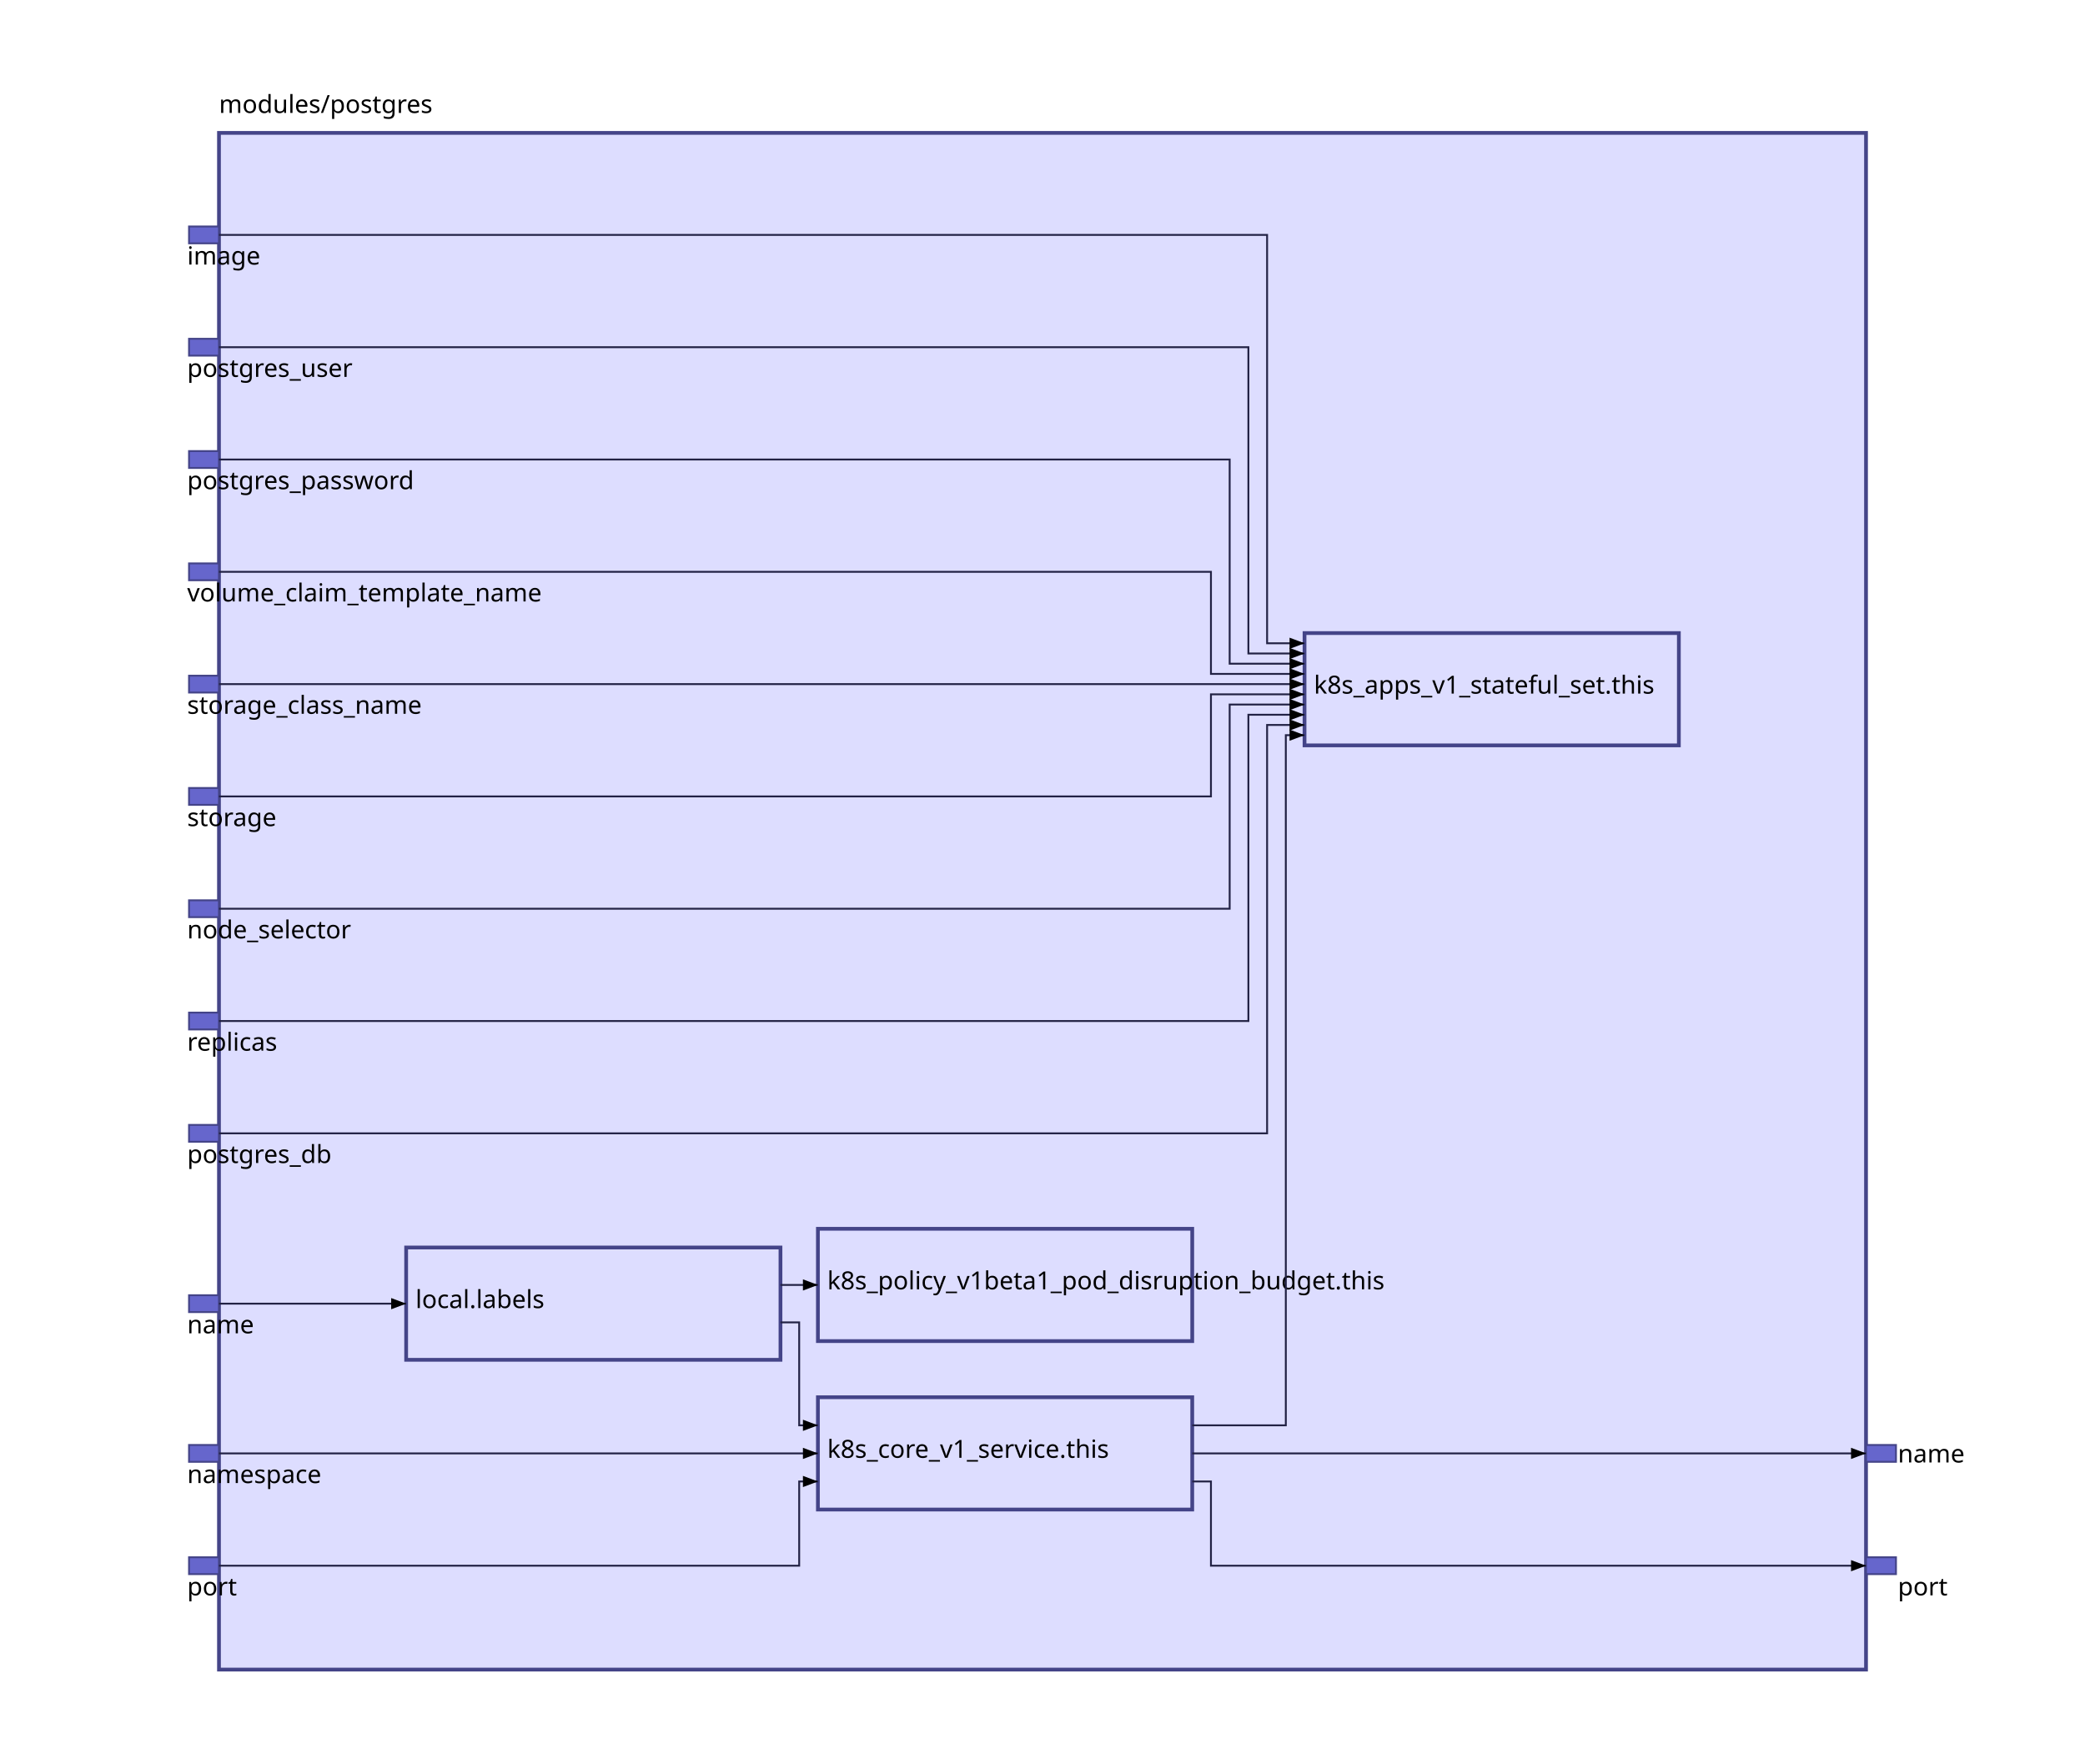
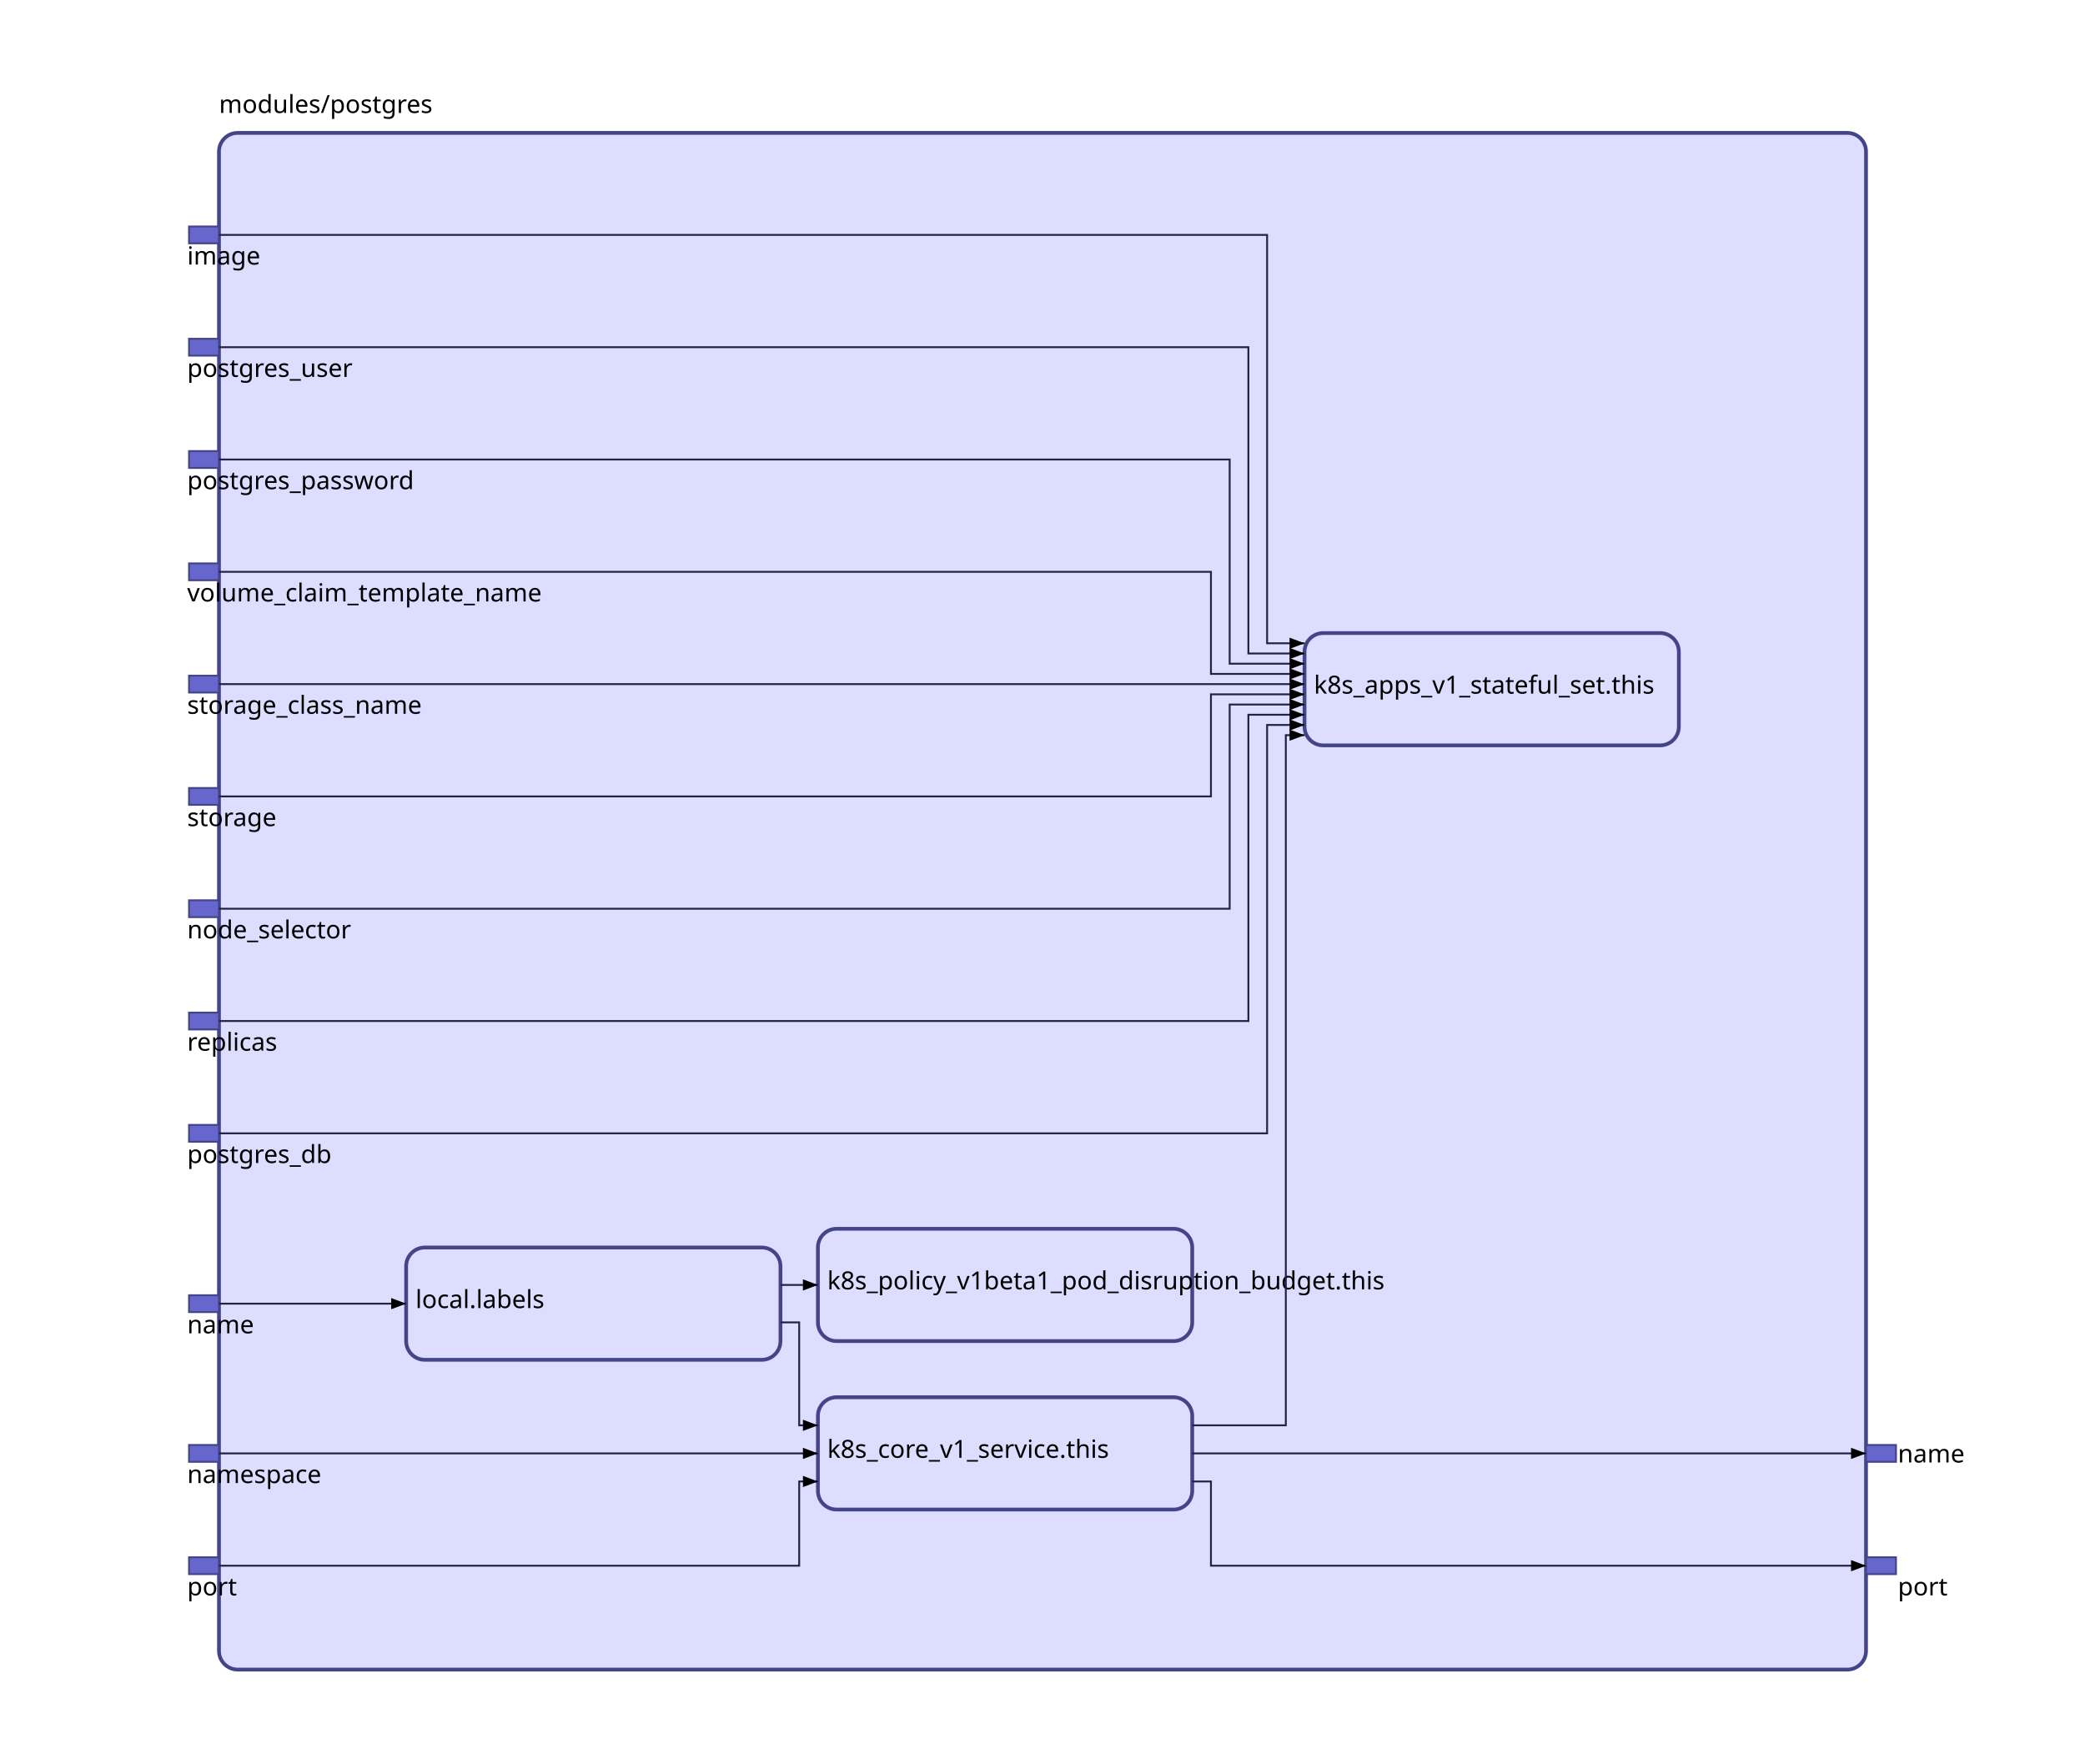
<svg xmlns="http://www.w3.org/2000/svg" id="sprotty_1" class="sprotty-graph sprotty" tabindex="1002" viewBox="0 0 1114 942">
  <style>.elknode {
    stroke: #448;
    stroke-width: 2;
    fill: #ddf;
}

.elkport {
    stroke: #448;
    stroke-width: 1;
    fill: #66c;
}

.elkedge {
    fill: none;
    stroke: #224;
    stroke-width: 1;
}

.elkedge.arrow {
    fill: #336;
}

.elklabel {
    stroke-width: 0;
    stroke: #000;
    fill: #000;
    font-family: sans-serif;
    font-size: 10pt;
    dominant-baseline: hanging;
}

.elkjunction {
    stroke: none;
    fill: #224;
}

.selected &gt; rect {
    stroke-width: 3;
}

.mouseover {
    stroke: #88f;
}
/*
 * Copyright (C) 2017 TypeFox and others.
 *
 * Licensed under the Apache License, Version 2.0 (the "License"); you may not use this file except in compliance with the License.
 * You may obtain a copy of the License at http://www.apache.org/licenses/LICENSE-2.0
 */

.sprotty {
    padding: 0px;
    font-family: "Helvetica Neue", Helvetica, Arial, sans-serif;
}

.sprotty-hidden {
    display: block;
    position: absolute;
    width: 0px;
    height: 0px;
}

.sprotty-popup {
    font-family: "Helvetica Neue", Helvetica, Arial, sans-serif;
    position: absolute;
    background: white;
    border-radius: 5px;
    border: 1px solid;
    max-width: 400px;
    min-width: 100px;
}

.sprotty-popup &gt; div {
    margin: 10px;
}

.sprotty-popup-closed {
    display: none;
}
</style>
  <g transform="scale(1) translate(0,0)">
    <g id="sprotty_3" transform="translate(117, 71)" opacity="1">
-       <rect class="elknode" x="0" y="0" width="880" height="821" />
+       <rect class="elknode" x="0" y="0" rx="10" width="880" height="821" />
      <g id="sprotty_5" transform="translate(580, 267.2273)" opacity="1">
-         <rect class="elknode" x="0" y="0" width="200" height="60" />
+         <rect class="elknode" x="0" y="0" rx="10" width="200" height="60" />
        <text id="sprotty_6" class="elklabel" transform="translate(5, 22) translate(0, 0)" opacity="1">k8s_apps_v1_stateful_set.this</text>
      </g>
      <g id="sprotty_7" transform="translate(320, 675.5)" opacity="1">
-         <rect class="elknode" x="0" y="0" width="200" height="60" />
+         <rect class="elknode" x="0" y="0" rx="10" width="200" height="60" />
        <text id="sprotty_8" class="elklabel" transform="translate(5, 22) translate(0, 0)" opacity="1">k8s_core_v1_service.this</text>
      </g>
      <g id="sprotty_9" transform="translate(320, 585.5)" opacity="1">
-         <rect class="elknode" x="0" y="0" width="200" height="60" />
+         <rect class="elknode" x="0" y="0" rx="10" width="200" height="60" />
        <text id="sprotty_10" class="elklabel" transform="translate(5, 22) translate(0, 0)" opacity="1">k8s_policy_v1beta1_pod_disruption_budget.this</text>
      </g>
      <g id="sprotty_39" transform="translate(100, 595.5)" opacity="1">
-         <rect class="elknode" x="0" y="0" width="200" height="60" />
+         <rect class="elknode" x="0" y="0" rx="10" width="200" height="60" />
        <text id="sprotty_40" class="elklabel" transform="translate(5, 22) translate(0, 0)" opacity="1">local.labels</text>
      </g>
      <g id="sprotty_12" transform="translate(-16, 50)" opacity="1">
        <rect class="elkport" x="0" y="0" width="16" height="9" />
        <text id="sprotty_13" class="elklabel" transform="translate(-1, 10) translate(0, 0)" opacity="1">image</text>
      </g>
      <g id="sprotty_15" transform="translate(-16, 410)" opacity="1">
        <rect class="elkport" x="0" y="0" width="16" height="9" />
        <text id="sprotty_16" class="elklabel" transform="translate(-1, 10) translate(0, 0)" opacity="1">node_selector</text>
      </g>
      <g id="sprotty_18" transform="translate(-16, 530)" opacity="1">
        <rect class="elkport" x="0" y="0" width="16" height="9" />
        <text id="sprotty_19" class="elklabel" transform="translate(-1, 10) translate(0, 0)" opacity="1">postgres_db</text>
      </g>
      <g id="sprotty_21" transform="translate(-16, 170)" opacity="1">
        <rect class="elkport" x="0" y="0" width="16" height="9" />
        <text id="sprotty_22" class="elklabel" transform="translate(-1, 10) translate(0, 0)" opacity="1">postgres_password</text>
      </g>
      <g id="sprotty_24" transform="translate(-16, 110)" opacity="1">
        <rect class="elkport" x="0" y="0" width="16" height="9" />
        <text id="sprotty_25" class="elklabel" transform="translate(-1, 10) translate(0, 0)" opacity="1">postgres_user</text>
      </g>
      <g id="sprotty_27" transform="translate(-16, 470)" opacity="1">
        <rect class="elkport" x="0" y="0" width="16" height="9" />
        <text id="sprotty_28" class="elklabel" transform="translate(-1, 10) translate(0, 0)" opacity="1">replicas</text>
      </g>
      <g id="sprotty_30" transform="translate(-16, 350)" opacity="1">
        <rect class="elkport" x="0" y="0" width="16" height="9" />
        <text id="sprotty_31" class="elklabel" transform="translate(-1, 10) translate(0, 0)" opacity="1">storage</text>
      </g>
      <g id="sprotty_33" transform="translate(-16, 290)" opacity="1">
        <rect class="elkport" x="0" y="0" width="16" height="9" />
        <text id="sprotty_34" class="elklabel" transform="translate(-1, 10) translate(0, 0)" opacity="1">storage_class_name</text>
      </g>
      <g id="sprotty_36" transform="translate(-16, 230)" opacity="1">
        <rect class="elkport" x="0" y="0" width="16" height="9" />
        <text id="sprotty_37" class="elklabel" transform="translate(-1, 10) translate(0, 0)" opacity="1">volume_claim_template_name</text>
      </g>
      <g id="sprotty_42" transform="translate(-16, 701)" opacity="1">
        <rect class="elkport" x="0" y="0" width="16" height="9" />
        <text id="sprotty_43" class="elklabel" transform="translate(-1, 10) translate(0, 0)" opacity="1">namespace</text>
      </g>
      <g id="sprotty_45" transform="translate(-16, 761)" opacity="1">
        <rect class="elkport" x="0" y="0" width="16" height="9" />
        <text id="sprotty_46" class="elklabel" transform="translate(-1, 10) translate(0, 0)" opacity="1">port</text>
      </g>
      <g id="sprotty_49" transform="translate(-16, 621)" opacity="1">
        <rect class="elkport" x="0" y="0" width="16" height="9" />
        <text id="sprotty_50" class="elklabel" transform="translate(-1, 10) translate(0, 0)" opacity="1">name</text>
      </g>
      <g id="sprotty_52" transform="translate(880, 701)" opacity="1">
        <rect class="elkport" x="0" y="0" width="16" height="9" />
        <text id="sprotty_53" class="elklabel" transform="translate(17, -1) translate(0, 0)" opacity="1">name</text>
      </g>
      <g id="sprotty_55" transform="translate(880, 761)" opacity="1">
        <rect class="elkport" x="0" y="0" width="16" height="9" />
        <text id="sprotty_56" class="elklabel" transform="translate(17, 10) translate(0, 0)" opacity="1">port</text>
      </g>
      <text id="sprotty_4" class="elklabel" transform="translate(0, -21) translate(0, 0)" opacity="1">modules/postgres</text>
      <g id="sprotty_11" class="sprotty-edge" opacity="1">
        <path class="elkedge" d="M 520,690.5 L 570,690.5 L 570,321.773 L 580,321.773" />
        <path class="edge arrow" d="M 0,0 L 8,-3 L 8,3 Z" transform="rotate(180 580 321.7727) translate(580 321.7727)" />
      </g>
      <g id="sprotty_14" class="sprotty-edge" opacity="1">
        <path class="elkedge" d="M 0,54.5 L 560,54.5 L 560,272.682 L 580,272.682" />
        <path class="edge arrow" d="M 0,0 L 8,-3 L 8,3 Z" transform="rotate(180 580 272.6818) translate(580 272.6818)" />
      </g>
      <g id="sprotty_17" class="sprotty-edge" opacity="1">
        <path class="elkedge" d="M 0,414.5 L 540,414.5 L 540,305.409 L 580,305.409" />
        <path class="edge arrow" d="M 0,0 L 8,-3 L 8,3 Z" transform="rotate(180 580 305.4091) translate(580 305.4091)" />
      </g>
      <g id="sprotty_20" class="sprotty-edge" opacity="1">
        <path class="elkedge" d="M 0,534.5 L 560,534.5 L 560,316.318 L 580,316.318" />
        <path class="edge arrow" d="M 0,0 L 8,-3 L 8,3 Z" transform="rotate(180 580 316.3182) translate(580 316.3182)" />
      </g>
      <g id="sprotty_23" class="sprotty-edge" opacity="1">
        <path class="elkedge" d="M 0,174.5 L 540,174.5 L 540,283.591 L 580,283.591" />
        <path class="edge arrow" d="M 0,0 L 8,-3 L 8,3 Z" transform="rotate(180 580 283.5909) translate(580 283.5909)" />
      </g>
      <g id="sprotty_26" class="sprotty-edge" opacity="1">
        <path class="elkedge" d="M 0,114.5 L 550,114.5 L 550,278.136 L 580,278.136" />
        <path class="edge arrow" d="M 0,0 L 8,-3 L 8,3 Z" transform="rotate(180 580 278.1364) translate(580 278.1364)" />
      </g>
      <g id="sprotty_29" class="sprotty-edge" opacity="1">
        <path class="elkedge" d="M 0,474.5 L 550,474.5 L 550,310.864 L 580,310.864" />
        <path class="edge arrow" d="M 0,0 L 8,-3 L 8,3 Z" transform="rotate(180 580 310.8636) translate(580 310.8636)" />
      </g>
      <g id="sprotty_32" class="sprotty-edge" opacity="1">
        <path class="elkedge" d="M 0,354.5 L 530,354.5 L 530,299.955 L 580,299.955" />
        <path class="edge arrow" d="M 0,0 L 8,-3 L 8,3 Z" transform="rotate(180 580 299.9545) translate(580 299.9545)" />
      </g>
      <g id="sprotty_35" class="sprotty-edge" opacity="1">
        <path class="elkedge" d="M 0,294.5 L 580,294.5" />
        <path class="edge arrow" d="M 0,0 L 8,-3 L 8,3 Z" transform="rotate(180 580 294.5) translate(580 294.5)" />
      </g>
      <g id="sprotty_38" class="sprotty-edge" opacity="1">
        <path class="elkedge" d="M 0,234.5 L 530,234.5 L 530,289.045 L 580,289.045" />
        <path class="edge arrow" d="M 0,0 L 8,-3 L 8,3 Z" transform="rotate(180 580 289.0455) translate(580 289.0455)" />
      </g>
      <g id="sprotty_41" class="sprotty-edge" opacity="1">
        <path class="elkedge" d="M 300,635.5 L 310,635.5 L 310,690.5 L 320,690.5" />
        <path class="edge arrow" d="M 0,0 L 8,-3 L 8,3 Z" transform="rotate(180 320 690.5) translate(320 690.5)" />
      </g>
      <g id="sprotty_44" class="sprotty-edge" opacity="1">
        <path class="elkedge" d="M 0,705.5 L 320,705.5" />
        <path class="edge arrow" d="M 0,0 L 8,-3 L 8,3 Z" transform="rotate(180 320 705.5) translate(320 705.5)" />
      </g>
      <g id="sprotty_47" class="sprotty-edge" opacity="1">
        <path class="elkedge" d="M 0,765.5 L 310,765.5 L 310,720.5 L 320,720.5" />
        <path class="edge arrow" d="M 0,0 L 8,-3 L 8,3 Z" transform="rotate(180 320 720.5) translate(320 720.5)" />
      </g>
      <g id="sprotty_48" class="sprotty-edge" opacity="1">
        <path class="elkedge" d="M 300,615.5 L 320,615.5" />
        <path class="edge arrow" d="M 0,0 L 8,-3 L 8,3 Z" transform="rotate(180 320 615.5) translate(320 615.5)" />
      </g>
      <g id="sprotty_51" class="sprotty-edge" opacity="1">
        <path class="elkedge" d="M 0,625.5 L 100,625.5" />
        <path class="edge arrow" d="M 0,0 L 8,-3 L 8,3 Z" transform="rotate(180 100 625.5) translate(100 625.5)" />
      </g>
      <g id="sprotty_54" class="sprotty-edge" opacity="1">
        <path class="elkedge" d="M 520,705.5 L 880,705.5" />
        <path class="edge arrow" d="M 0,0 L 8,-3 L 8,3 Z" transform="rotate(180 880 705.5) translate(880 705.5)" />
      </g>
      <g id="sprotty_57" class="sprotty-edge" opacity="1">
        <path class="elkedge" d="M 520,720.5 L 530,720.5 L 530,765.5 L 880,765.5" />
        <path class="edge arrow" d="M 0,0 L 8,-3 L 8,3 Z" transform="rotate(180 880 765.5) translate(880 765.5)" />
      </g>
    </g>
  </g>
</svg>
